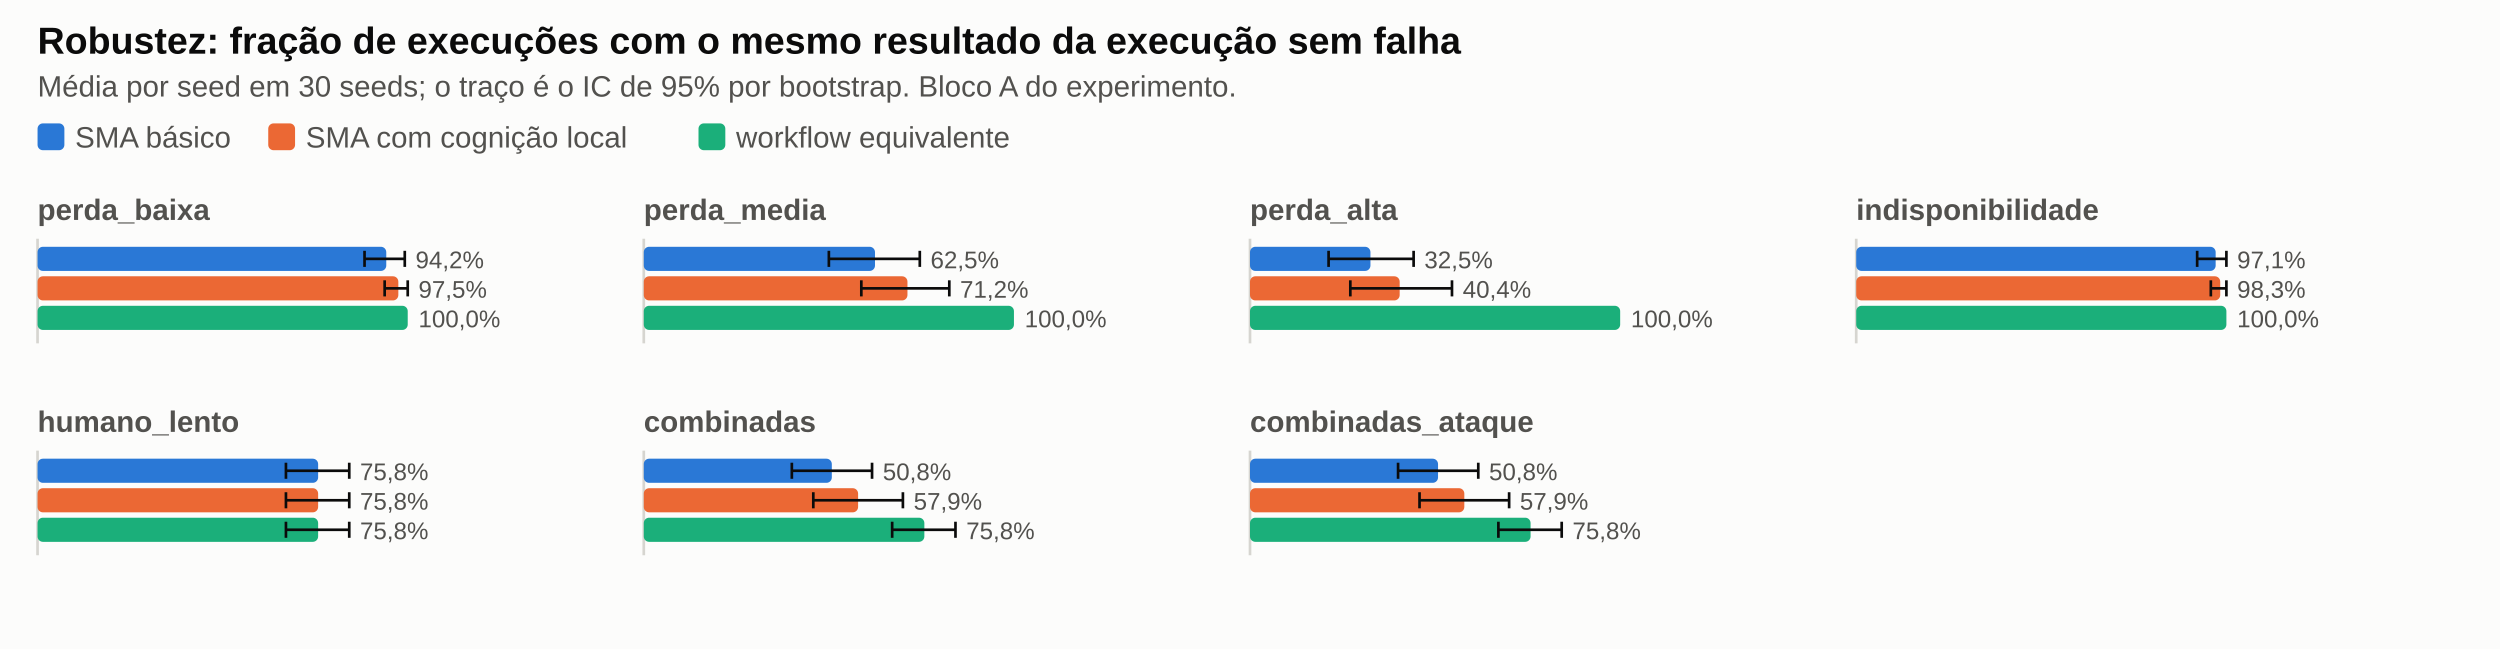
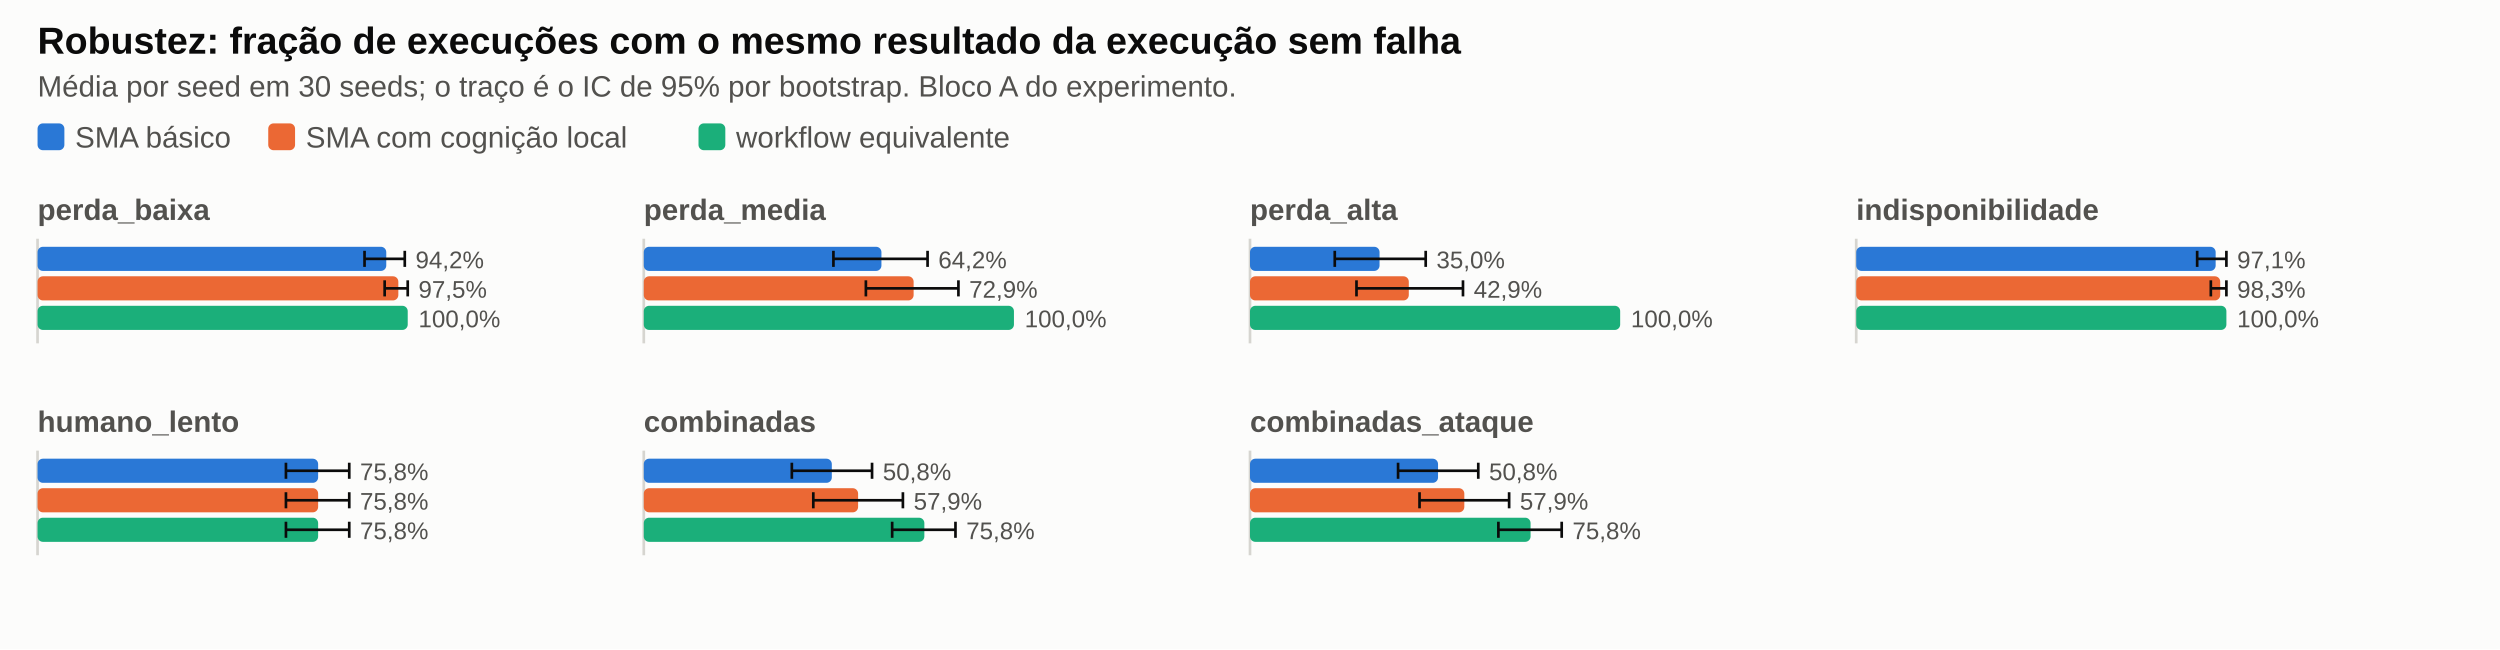
<svg xmlns="http://www.w3.org/2000/svg" viewBox="0 0 932 242" width="932" height="242" font-family="Arial, Helvetica, sans-serif" font-size="11">
  <rect width="932" height="242" fill="#fcfcfb" />
  <text x="14" y="20" font-size="14" font-weight="700" fill="#0b0b0b">Robustez: fração de execuções com o mesmo resultado da execução sem falha</text>
  <text x="14" y="36" fill="#52514e">Média por seed em 30 seeds; o traço é o IC de 95% por bootstrap. Bloco A do experimento.</text>
  <rect x="14" y="46" width="10" height="10" rx="2" fill="#2a78d6" />
  <text x="28" y="55" fill="#52514e">SMA básico</text>
  <rect x="100.0" y="46" width="10" height="10" rx="2" fill="#eb6834" />
  <text x="114.0" y="55" fill="#52514e">SMA com cognição local</text>
  <rect x="260.4" y="46" width="10" height="10" rx="2" fill="#1baf7a" />
  <text x="274.4" y="55" fill="#52514e">workflow equivalente</text>
  <text x="14" y="82" font-weight="700" fill="#52514e">perda_baixa</text>
  <line x1="14" y1="89" x2="14" y2="128" stroke="#d6d5d0" />
  <rect x="14" y="92" width="130.0" height="9" rx="2" fill="#2a78d6" />
  <line x1="135.9" y1="96.5" x2="150.9" y2="96.5" stroke="#0b0b0b" stroke-width="1" />
  <line x1="135.9" y1="93.5" x2="135.9" y2="99.5" stroke="#0b0b0b" stroke-width="1" />
  <line x1="150.9" y1="93.5" x2="150.9" y2="99.5" stroke="#0b0b0b" stroke-width="1" />
  <text x="154.9" y="100" font-size="9" fill="#52514e">94,2%</text>
  <rect x="14" y="103" width="134.5" height="9" rx="2" fill="#eb6834" />
  <line x1="143.4" y1="107.5" x2="152.0" y2="107.5" stroke="#0b0b0b" stroke-width="1" />
  <line x1="143.4" y1="104.5" x2="143.4" y2="110.5" stroke="#0b0b0b" stroke-width="1" />
  <line x1="152.0" y1="104.5" x2="152.0" y2="110.5" stroke="#0b0b0b" stroke-width="1" />
  <text x="156.0" y="111" font-size="9" fill="#52514e">97,5%</text>
  <rect x="14" y="114" width="138.0" height="9" rx="2" fill="#1baf7a" />
  <text x="156.0" y="122" font-size="9" fill="#52514e">100,0%</text>
  <text x="240" y="82" font-weight="700" fill="#52514e">perda_media</text>
  <line x1="240" y1="89" x2="240" y2="128" stroke="#d6d5d0" />
-   <rect x="240" y="92" width="86.2" height="9" rx="2" fill="#2a78d6" />
-   <line x1="309.0" y1="96.5" x2="342.9" y2="96.5" stroke="#0b0b0b" stroke-width="1" />
-   <line x1="309.0" y1="93.5" x2="309.0" y2="99.5" stroke="#0b0b0b" stroke-width="1" />
-   <line x1="342.9" y1="93.5" x2="342.9" y2="99.5" stroke="#0b0b0b" stroke-width="1" />
-   <text x="346.9" y="100" font-size="9" fill="#52514e">62,5%</text>
-   <rect x="240" y="103" width="98.3" height="9" rx="2" fill="#eb6834" />
-   <line x1="321.1" y1="107.5" x2="353.9" y2="107.5" stroke="#0b0b0b" stroke-width="1" />
-   <line x1="321.1" y1="104.5" x2="321.1" y2="110.5" stroke="#0b0b0b" stroke-width="1" />
-   <line x1="353.9" y1="104.5" x2="353.9" y2="110.5" stroke="#0b0b0b" stroke-width="1" />
-   <text x="357.9" y="111" font-size="9" fill="#52514e">71,2%</text>
+   <rect x="240" y="92" width="88.6" height="9" rx="2" fill="#2a78d6" />
+   <line x1="310.7" y1="96.5" x2="345.8" y2="96.5" stroke="#0b0b0b" stroke-width="1" />
+   <line x1="310.7" y1="93.5" x2="310.7" y2="99.5" stroke="#0b0b0b" stroke-width="1" />
+   <line x1="345.8" y1="93.5" x2="345.8" y2="99.5" stroke="#0b0b0b" stroke-width="1" />
+   <text x="349.8" y="100" font-size="9" fill="#52514e">64,2%</text>
+   <rect x="240" y="103" width="100.6" height="9" rx="2" fill="#eb6834" />
+   <line x1="322.8" y1="107.5" x2="357.3" y2="107.5" stroke="#0b0b0b" stroke-width="1" />
+   <line x1="322.8" y1="104.5" x2="322.8" y2="110.5" stroke="#0b0b0b" stroke-width="1" />
+   <line x1="357.3" y1="104.5" x2="357.3" y2="110.5" stroke="#0b0b0b" stroke-width="1" />
+   <text x="361.3" y="111" font-size="9" fill="#52514e">72,9%</text>
  <rect x="240" y="114" width="138.0" height="9" rx="2" fill="#1baf7a" />
  <text x="382.0" y="122" font-size="9" fill="#52514e">100,0%</text>
  <text x="466" y="82" font-weight="700" fill="#52514e">perda_alta</text>
  <line x1="466" y1="89" x2="466" y2="128" stroke="#d6d5d0" />
-   <rect x="466" y="92" width="44.9" height="9" rx="2" fill="#2a78d6" />
-   <line x1="495.3" y1="96.5" x2="527.0" y2="96.5" stroke="#0b0b0b" stroke-width="1" />
-   <line x1="495.3" y1="93.5" x2="495.3" y2="99.5" stroke="#0b0b0b" stroke-width="1" />
-   <line x1="527.0" y1="93.5" x2="527.0" y2="99.5" stroke="#0b0b0b" stroke-width="1" />
-   <text x="531.0" y="100" font-size="9" fill="#52514e">32,5%</text>
-   <rect x="466" y="103" width="55.8" height="9" rx="2" fill="#eb6834" />
-   <line x1="503.4" y1="107.5" x2="541.3" y2="107.5" stroke="#0b0b0b" stroke-width="1" />
-   <line x1="503.4" y1="104.5" x2="503.4" y2="110.5" stroke="#0b0b0b" stroke-width="1" />
-   <line x1="541.3" y1="104.5" x2="541.3" y2="110.5" stroke="#0b0b0b" stroke-width="1" />
-   <text x="545.3" y="111" font-size="9" fill="#52514e">40,4%</text>
+   <rect x="466" y="92" width="48.3" height="9" rx="2" fill="#2a78d6" />
+   <line x1="497.6" y1="96.5" x2="531.5" y2="96.5" stroke="#0b0b0b" stroke-width="1" />
+   <line x1="497.6" y1="93.5" x2="497.6" y2="99.5" stroke="#0b0b0b" stroke-width="1" />
+   <line x1="531.5" y1="93.5" x2="531.5" y2="99.5" stroke="#0b0b0b" stroke-width="1" />
+   <text x="535.5" y="100" font-size="9" fill="#52514e">35,0%</text>
+   <rect x="466" y="103" width="59.2" height="9" rx="2" fill="#eb6834" />
+   <line x1="505.7" y1="107.5" x2="545.4" y2="107.5" stroke="#0b0b0b" stroke-width="1" />
+   <line x1="505.7" y1="104.5" x2="505.7" y2="110.5" stroke="#0b0b0b" stroke-width="1" />
+   <line x1="545.4" y1="104.5" x2="545.4" y2="110.5" stroke="#0b0b0b" stroke-width="1" />
+   <text x="549.4" y="111" font-size="9" fill="#52514e">42,9%</text>
  <rect x="466" y="114" width="138.0" height="9" rx="2" fill="#1baf7a" />
  <text x="608.0" y="122" font-size="9" fill="#52514e">100,0%</text>
  <text x="692" y="82" font-weight="700" fill="#52514e">indisponibilidade</text>
  <line x1="692" y1="89" x2="692" y2="128" stroke="#d6d5d0" />
  <rect x="692" y="92" width="134.0" height="9" rx="2" fill="#2a78d6" />
  <line x1="819.1" y1="96.5" x2="830.0" y2="96.5" stroke="#0b0b0b" stroke-width="1" />
  <line x1="819.1" y1="93.5" x2="819.1" y2="99.5" stroke="#0b0b0b" stroke-width="1" />
  <line x1="830.0" y1="93.5" x2="830.0" y2="99.5" stroke="#0b0b0b" stroke-width="1" />
  <text x="834.0" y="100" font-size="9" fill="#52514e">97,1%</text>
  <rect x="692" y="103" width="135.7" height="9" rx="2" fill="#eb6834" />
  <line x1="824.2" y1="107.5" x2="830.0" y2="107.5" stroke="#0b0b0b" stroke-width="1" />
  <line x1="824.2" y1="104.5" x2="824.2" y2="110.5" stroke="#0b0b0b" stroke-width="1" />
  <line x1="830.0" y1="104.5" x2="830.0" y2="110.5" stroke="#0b0b0b" stroke-width="1" />
  <text x="834.0" y="111" font-size="9" fill="#52514e">98,3%</text>
  <rect x="692" y="114" width="138.0" height="9" rx="2" fill="#1baf7a" />
  <text x="834.0" y="122" font-size="9" fill="#52514e">100,0%</text>
  <text x="14" y="161" font-weight="700" fill="#52514e">humano_lento</text>
  <line x1="14" y1="168" x2="14" y2="207" stroke="#d6d5d0" />
  <rect x="14" y="171" width="104.6" height="9" rx="2" fill="#2a78d6" />
  <line x1="106.6" y1="175.5" x2="130.2" y2="175.5" stroke="#0b0b0b" stroke-width="1" />
  <line x1="106.6" y1="172.5" x2="106.6" y2="178.5" stroke="#0b0b0b" stroke-width="1" />
  <line x1="130.2" y1="172.5" x2="130.2" y2="178.5" stroke="#0b0b0b" stroke-width="1" />
  <text x="134.2" y="179" font-size="9" fill="#52514e">75,8%</text>
  <rect x="14" y="182" width="104.6" height="9" rx="2" fill="#eb6834" />
  <line x1="106.6" y1="186.5" x2="130.2" y2="186.5" stroke="#0b0b0b" stroke-width="1" />
  <line x1="106.6" y1="183.5" x2="106.6" y2="189.5" stroke="#0b0b0b" stroke-width="1" />
  <line x1="130.2" y1="183.5" x2="130.2" y2="189.5" stroke="#0b0b0b" stroke-width="1" />
  <text x="134.2" y="190" font-size="9" fill="#52514e">75,8%</text>
  <rect x="14" y="193" width="104.6" height="9" rx="2" fill="#1baf7a" />
  <line x1="106.6" y1="197.5" x2="130.2" y2="197.5" stroke="#0b0b0b" stroke-width="1" />
  <line x1="106.6" y1="194.5" x2="106.6" y2="200.5" stroke="#0b0b0b" stroke-width="1" />
  <line x1="130.2" y1="194.5" x2="130.2" y2="200.5" stroke="#0b0b0b" stroke-width="1" />
  <text x="134.2" y="201" font-size="9" fill="#52514e">75,8%</text>
  <text x="240" y="161" font-weight="700" fill="#52514e">combinadas</text>
  <line x1="240" y1="168" x2="240" y2="207" stroke="#d6d5d0" />
  <rect x="240" y="171" width="70.1" height="9" rx="2" fill="#2a78d6" />
  <line x1="295.2" y1="175.5" x2="325.1" y2="175.5" stroke="#0b0b0b" stroke-width="1" />
  <line x1="295.2" y1="172.5" x2="295.2" y2="178.5" stroke="#0b0b0b" stroke-width="1" />
  <line x1="325.1" y1="172.5" x2="325.1" y2="178.5" stroke="#0b0b0b" stroke-width="1" />
  <text x="329.1" y="179" font-size="9" fill="#52514e">50,8%</text>
  <rect x="240" y="182" width="79.9" height="9" rx="2" fill="#eb6834" />
  <line x1="303.2" y1="186.5" x2="336.6" y2="186.5" stroke="#0b0b0b" stroke-width="1" />
  <line x1="303.2" y1="183.5" x2="303.2" y2="189.5" stroke="#0b0b0b" stroke-width="1" />
  <line x1="336.6" y1="183.5" x2="336.6" y2="189.5" stroke="#0b0b0b" stroke-width="1" />
  <text x="340.6" y="190" font-size="9" fill="#52514e">57,9%</text>
  <rect x="240" y="193" width="104.6" height="9" rx="2" fill="#1baf7a" />
  <line x1="332.6" y1="197.5" x2="356.2" y2="197.5" stroke="#0b0b0b" stroke-width="1" />
  <line x1="332.6" y1="194.5" x2="332.6" y2="200.5" stroke="#0b0b0b" stroke-width="1" />
  <line x1="356.2" y1="194.5" x2="356.2" y2="200.5" stroke="#0b0b0b" stroke-width="1" />
  <text x="360.2" y="201" font-size="9" fill="#52514e">75,8%</text>
  <text x="466" y="161" font-weight="700" fill="#52514e">combinadas_ataque</text>
  <line x1="466" y1="168" x2="466" y2="207" stroke="#d6d5d0" />
  <rect x="466" y="171" width="70.1" height="9" rx="2" fill="#2a78d6" />
  <line x1="521.2" y1="175.5" x2="551.1" y2="175.5" stroke="#0b0b0b" stroke-width="1" />
  <line x1="521.2" y1="172.5" x2="521.2" y2="178.5" stroke="#0b0b0b" stroke-width="1" />
  <line x1="551.1" y1="172.5" x2="551.1" y2="178.5" stroke="#0b0b0b" stroke-width="1" />
  <text x="555.1" y="179" font-size="9" fill="#52514e">50,8%</text>
  <rect x="466" y="182" width="79.9" height="9" rx="2" fill="#eb6834" />
  <line x1="529.2" y1="186.5" x2="562.6" y2="186.5" stroke="#0b0b0b" stroke-width="1" />
  <line x1="529.2" y1="183.5" x2="529.2" y2="189.5" stroke="#0b0b0b" stroke-width="1" />
  <line x1="562.6" y1="183.5" x2="562.6" y2="189.5" stroke="#0b0b0b" stroke-width="1" />
  <text x="566.6" y="190" font-size="9" fill="#52514e">57,9%</text>
  <rect x="466" y="193" width="104.6" height="9" rx="2" fill="#1baf7a" />
  <line x1="558.6" y1="197.5" x2="582.2" y2="197.5" stroke="#0b0b0b" stroke-width="1" />
  <line x1="558.6" y1="194.5" x2="558.6" y2="200.5" stroke="#0b0b0b" stroke-width="1" />
  <line x1="582.2" y1="194.5" x2="582.2" y2="200.5" stroke="#0b0b0b" stroke-width="1" />
  <text x="586.2" y="201" font-size="9" fill="#52514e">75,8%</text>
</svg>
